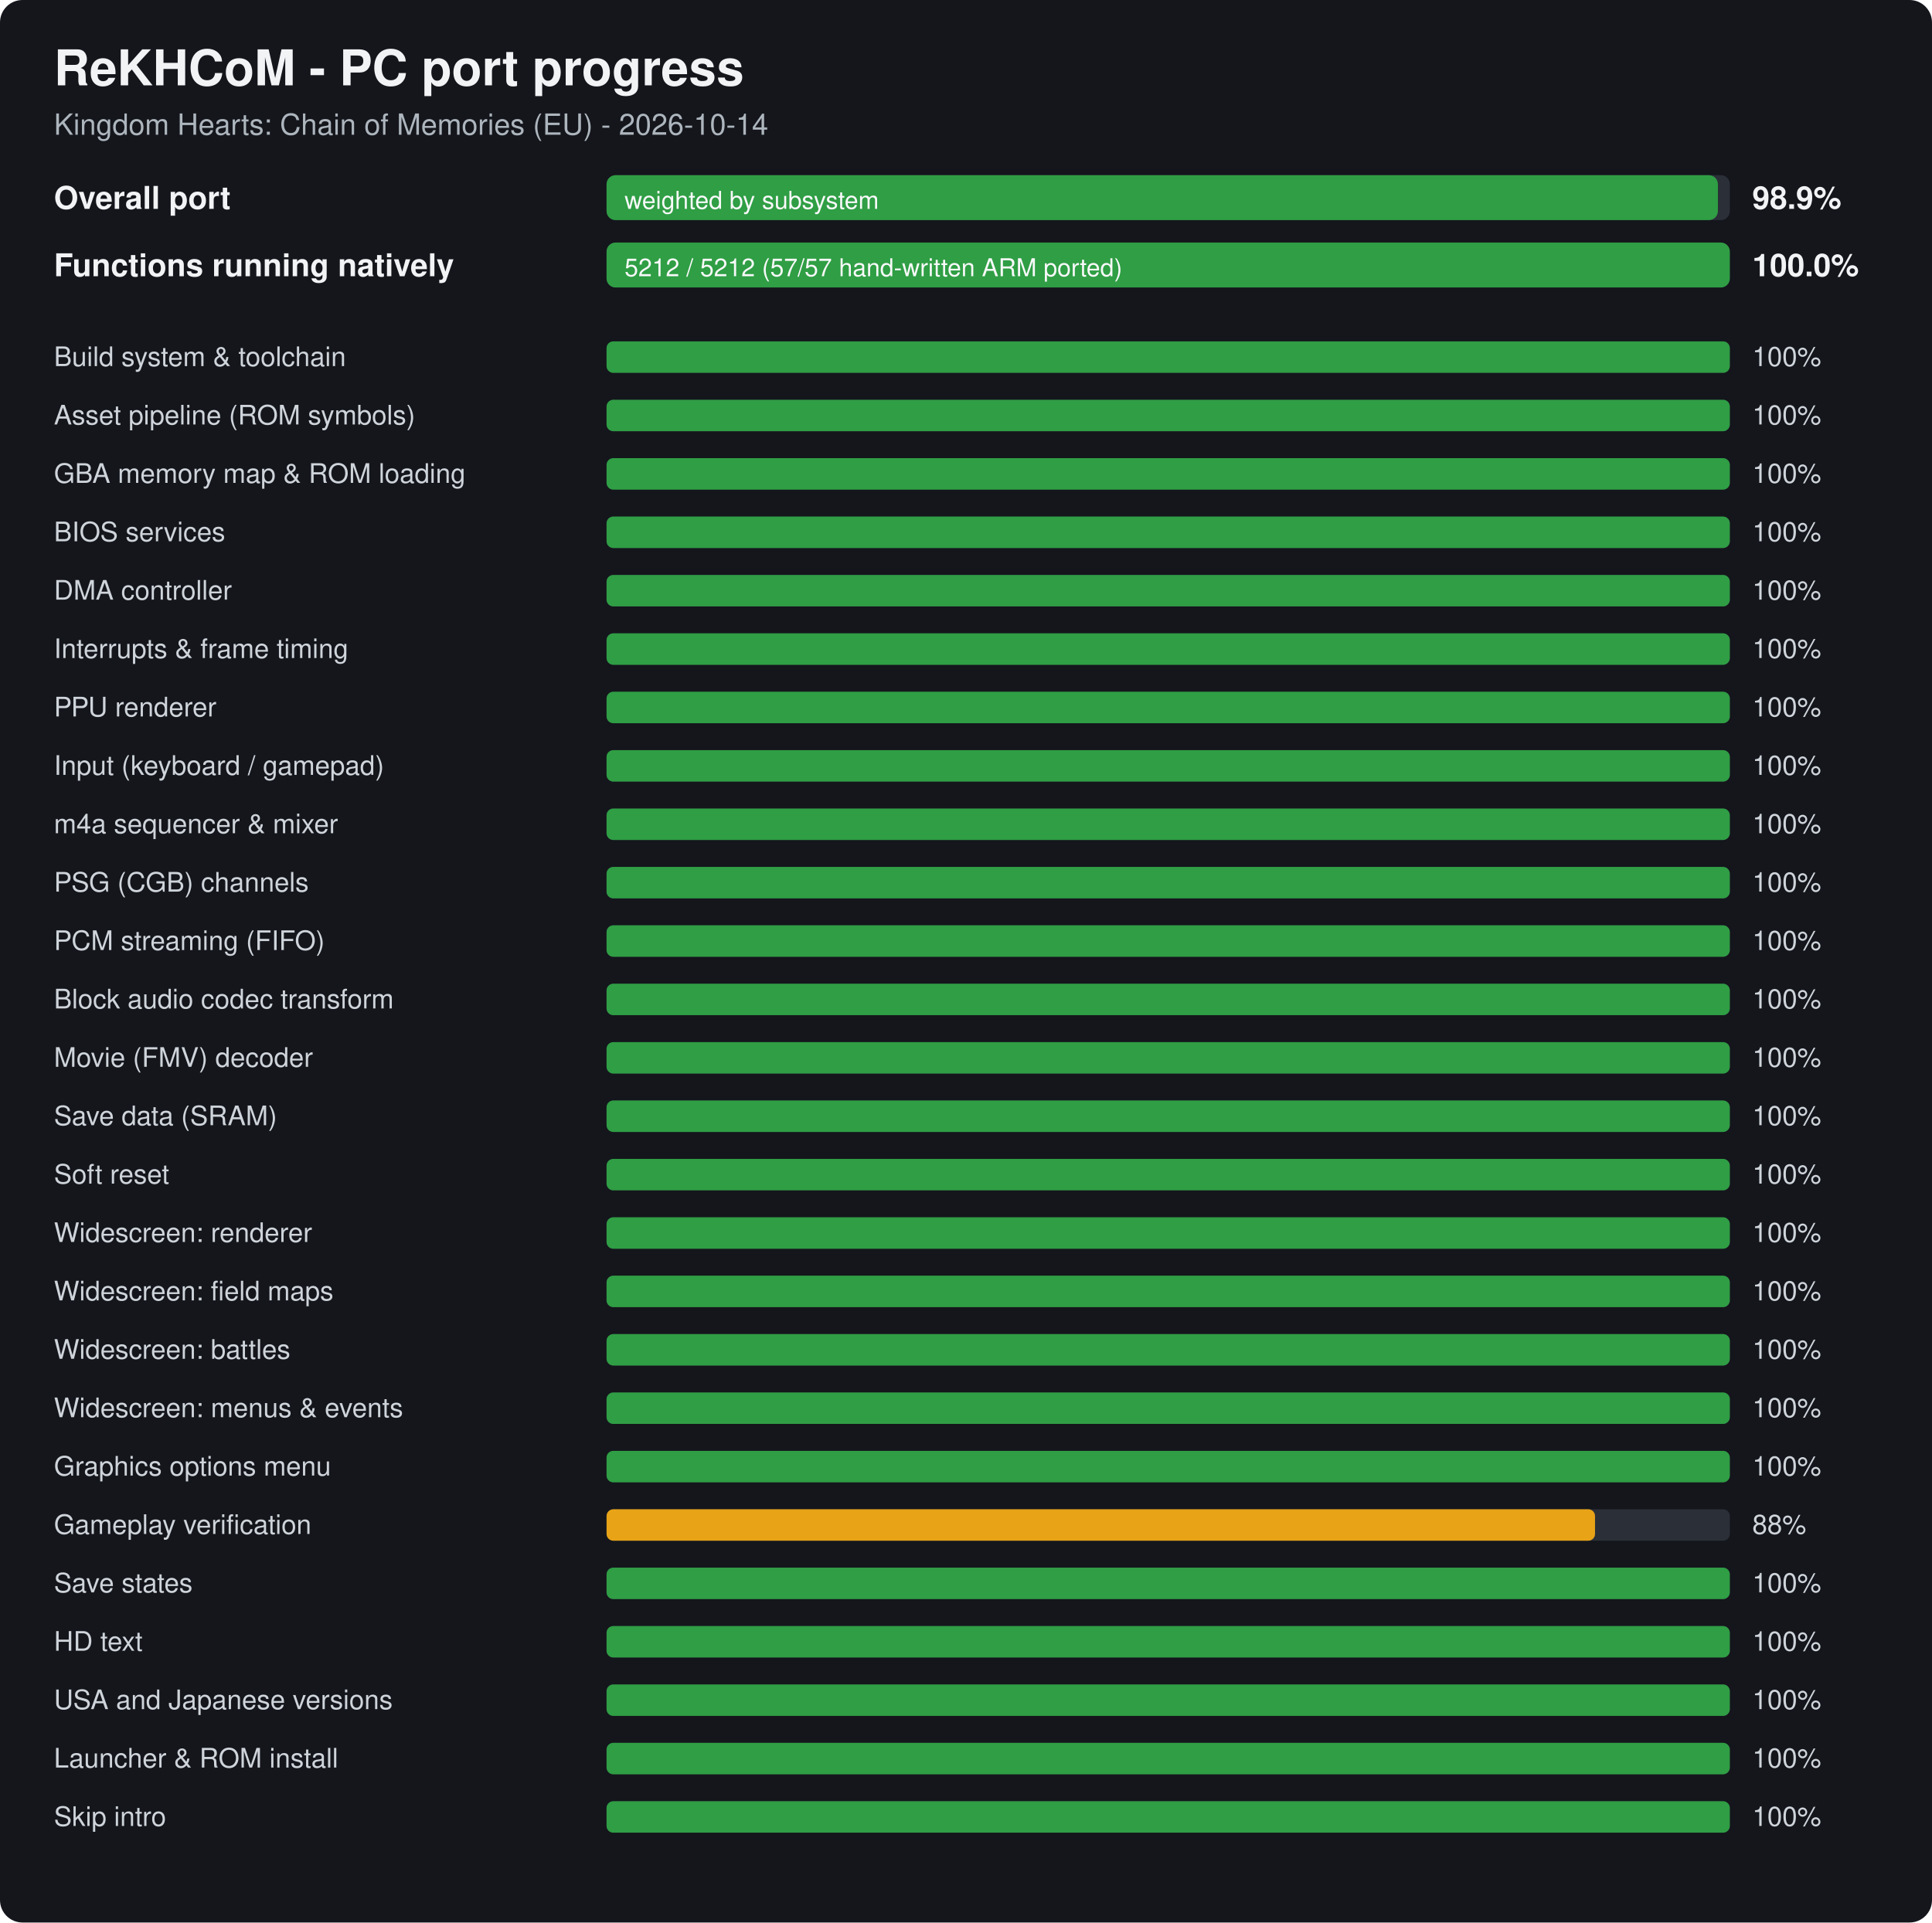
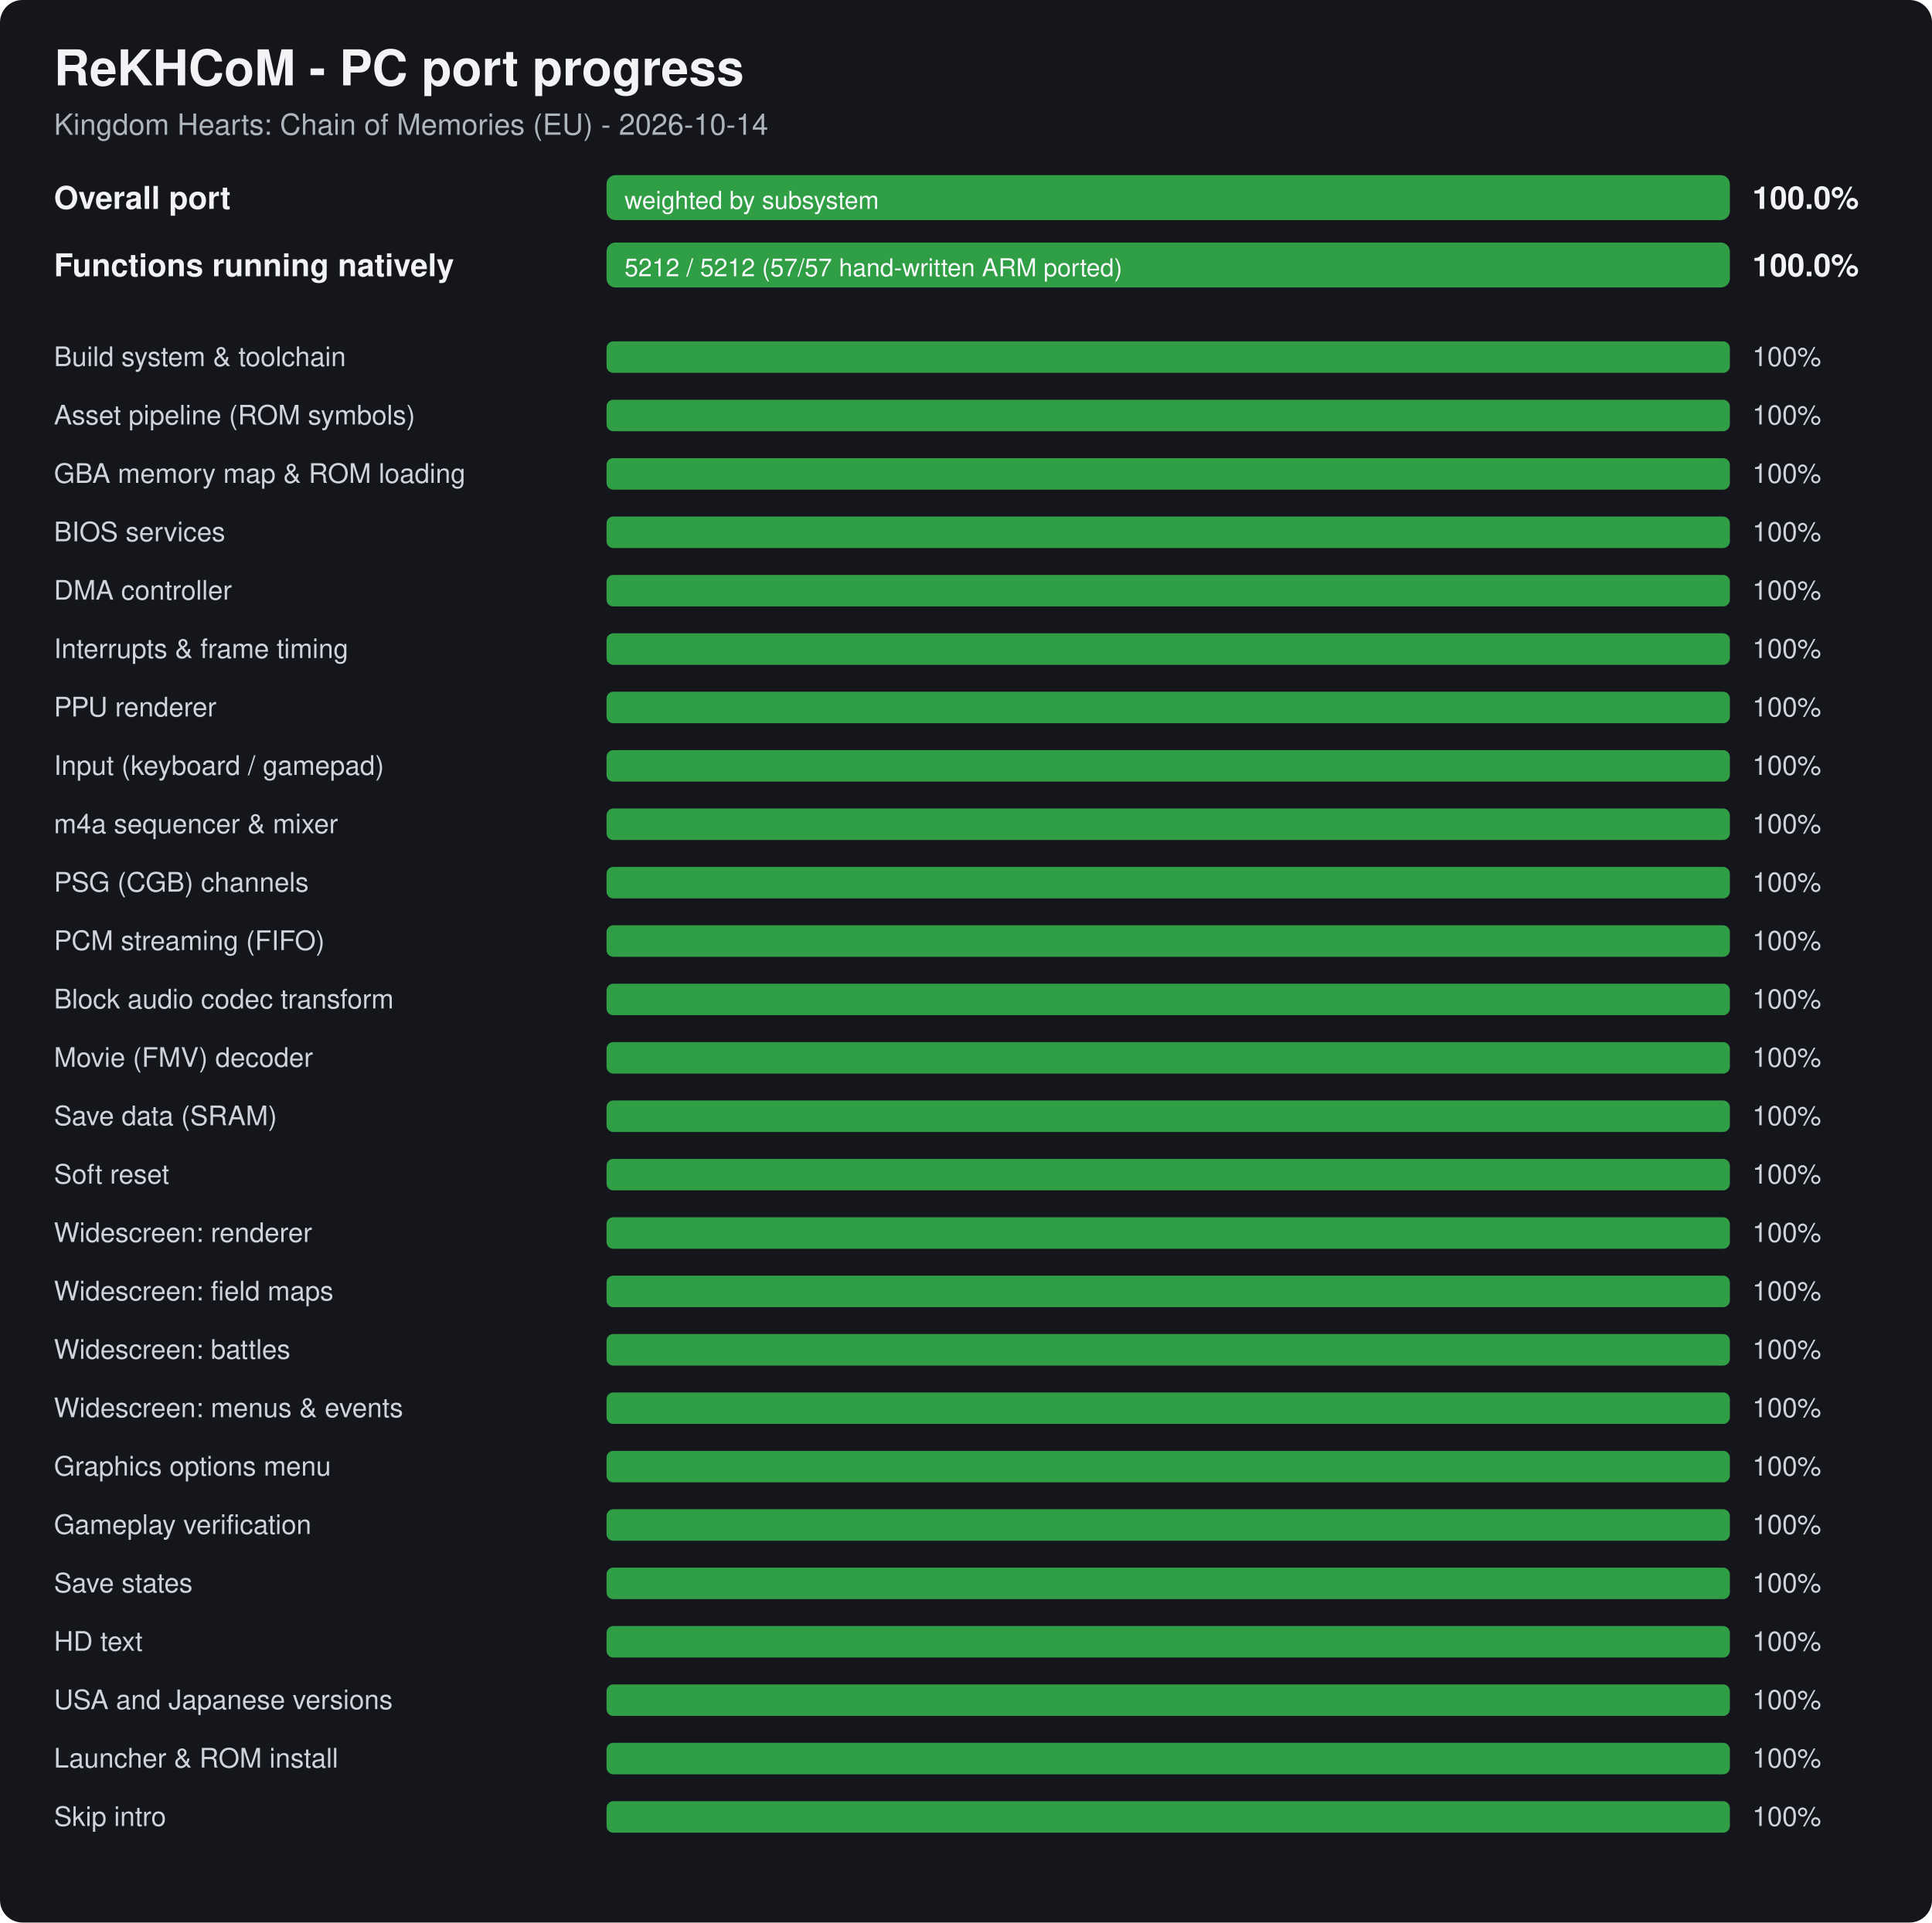
<svg xmlns="http://www.w3.org/2000/svg" width="860" height="856" viewBox="0 0 860 856" font-family="Segoe UI, Helvetica, Arial, sans-serif">
  <rect width="860" height="856" rx="10" fill="#14161c" />
  <text x="24" y="38" font-size="22" font-weight="700" fill="#f1f3f5">ReKHCoM - PC port progress</text>
  <text x="24" y="60" font-size="13" fill="#adb5bd">Kingdom Hearts: Chain of Memories (EU) - 2026-10-14</text>
  <text x="24" y="93" font-size="14" font-weight="600" fill="#f1f3f5">Overall port</text>
  <rect x="270" y="78" width="500" height="20" rx="4" fill="#2b2f38" />
-   <rect x="270" y="78" width="494.7" height="20" rx="4" fill="#2f9e44" />
-   <text x="780" y="93" font-size="14" font-weight="700" fill="#f1f3f5">98.9%</text>
+   <rect x="270" y="78" width="500.0" height="20" rx="4" fill="#2f9e44" />
+   <text x="780" y="93" font-size="14" font-weight="700" fill="#f1f3f5">100.0%</text>
  <text x="278" y="93" font-size="11" fill="#f8f9fa">weighted by subsystem</text>
  <text x="24" y="123" font-size="14" font-weight="600" fill="#f1f3f5">Functions running natively</text>
  <rect x="270" y="108" width="500" height="20" rx="4" fill="#2b2f38" />
  <rect x="270" y="108" width="500.0" height="20" rx="4" fill="#2f9e44" />
  <text x="780" y="123" font-size="14" font-weight="700" fill="#f1f3f5">100.0%</text>
  <text x="278" y="123" font-size="11" fill="#f8f9fa">5212 / 5212 (57/57 hand-written ARM ported)</text>
  <text x="24" y="163" font-size="12" fill="#ced4da">Build system &amp; toolchain</text>
  <rect x="270" y="152" width="500" height="14" rx="3" fill="#2b2f38" />
  <rect x="270" y="152" width="500.0" height="14" rx="3" fill="#2f9e44" />
  <text x="780" y="163" font-size="12" fill="#ced4da">100%</text>
  <text x="24" y="189" font-size="12" fill="#ced4da">Asset pipeline (ROM symbols)</text>
  <rect x="270" y="178" width="500" height="14" rx="3" fill="#2b2f38" />
  <rect x="270" y="178" width="500.0" height="14" rx="3" fill="#2f9e44" />
  <text x="780" y="189" font-size="12" fill="#ced4da">100%</text>
  <text x="24" y="215" font-size="12" fill="#ced4da">GBA memory map &amp; ROM loading</text>
  <rect x="270" y="204" width="500" height="14" rx="3" fill="#2b2f38" />
  <rect x="270" y="204" width="500.0" height="14" rx="3" fill="#2f9e44" />
  <text x="780" y="215" font-size="12" fill="#ced4da">100%</text>
  <text x="24" y="241" font-size="12" fill="#ced4da">BIOS services</text>
  <rect x="270" y="230" width="500" height="14" rx="3" fill="#2b2f38" />
  <rect x="270" y="230" width="500.0" height="14" rx="3" fill="#2f9e44" />
  <text x="780" y="241" font-size="12" fill="#ced4da">100%</text>
  <text x="24" y="267" font-size="12" fill="#ced4da">DMA controller</text>
  <rect x="270" y="256" width="500" height="14" rx="3" fill="#2b2f38" />
  <rect x="270" y="256" width="500.0" height="14" rx="3" fill="#2f9e44" />
  <text x="780" y="267" font-size="12" fill="#ced4da">100%</text>
  <text x="24" y="293" font-size="12" fill="#ced4da">Interrupts &amp; frame timing</text>
  <rect x="270" y="282" width="500" height="14" rx="3" fill="#2b2f38" />
  <rect x="270" y="282" width="500.0" height="14" rx="3" fill="#2f9e44" />
  <text x="780" y="293" font-size="12" fill="#ced4da">100%</text>
  <text x="24" y="319" font-size="12" fill="#ced4da">PPU renderer</text>
  <rect x="270" y="308" width="500" height="14" rx="3" fill="#2b2f38" />
  <rect x="270" y="308" width="500.0" height="14" rx="3" fill="#2f9e44" />
  <text x="780" y="319" font-size="12" fill="#ced4da">100%</text>
  <text x="24" y="345" font-size="12" fill="#ced4da">Input (keyboard / gamepad)</text>
  <rect x="270" y="334" width="500" height="14" rx="3" fill="#2b2f38" />
  <rect x="270" y="334" width="500.0" height="14" rx="3" fill="#2f9e44" />
  <text x="780" y="345" font-size="12" fill="#ced4da">100%</text>
  <text x="24" y="371" font-size="12" fill="#ced4da">m4a sequencer &amp; mixer</text>
  <rect x="270" y="360" width="500" height="14" rx="3" fill="#2b2f38" />
  <rect x="270" y="360" width="500.0" height="14" rx="3" fill="#2f9e44" />
  <text x="780" y="371" font-size="12" fill="#ced4da">100%</text>
  <text x="24" y="397" font-size="12" fill="#ced4da">PSG (CGB) channels</text>
  <rect x="270" y="386" width="500" height="14" rx="3" fill="#2b2f38" />
  <rect x="270" y="386" width="500.0" height="14" rx="3" fill="#2f9e44" />
  <text x="780" y="397" font-size="12" fill="#ced4da">100%</text>
  <text x="24" y="423" font-size="12" fill="#ced4da">PCM streaming (FIFO)</text>
  <rect x="270" y="412" width="500" height="14" rx="3" fill="#2b2f38" />
  <rect x="270" y="412" width="500.0" height="14" rx="3" fill="#2f9e44" />
  <text x="780" y="423" font-size="12" fill="#ced4da">100%</text>
  <text x="24" y="449" font-size="12" fill="#ced4da">Block audio codec transform</text>
  <rect x="270" y="438" width="500" height="14" rx="3" fill="#2b2f38" />
  <rect x="270" y="438" width="500.0" height="14" rx="3" fill="#2f9e44" />
  <text x="780" y="449" font-size="12" fill="#ced4da">100%</text>
  <text x="24" y="475" font-size="12" fill="#ced4da">Movie (FMV) decoder</text>
  <rect x="270" y="464" width="500" height="14" rx="3" fill="#2b2f38" />
  <rect x="270" y="464" width="500.0" height="14" rx="3" fill="#2f9e44" />
  <text x="780" y="475" font-size="12" fill="#ced4da">100%</text>
  <text x="24" y="501" font-size="12" fill="#ced4da">Save data (SRAM)</text>
  <rect x="270" y="490" width="500" height="14" rx="3" fill="#2b2f38" />
  <rect x="270" y="490" width="500.0" height="14" rx="3" fill="#2f9e44" />
  <text x="780" y="501" font-size="12" fill="#ced4da">100%</text>
  <text x="24" y="527" font-size="12" fill="#ced4da">Soft reset</text>
  <rect x="270" y="516" width="500" height="14" rx="3" fill="#2b2f38" />
  <rect x="270" y="516" width="500.0" height="14" rx="3" fill="#2f9e44" />
  <text x="780" y="527" font-size="12" fill="#ced4da">100%</text>
  <text x="24" y="553" font-size="12" fill="#ced4da">Widescreen: renderer</text>
  <rect x="270" y="542" width="500" height="14" rx="3" fill="#2b2f38" />
  <rect x="270" y="542" width="500.0" height="14" rx="3" fill="#2f9e44" />
  <text x="780" y="553" font-size="12" fill="#ced4da">100%</text>
  <text x="24" y="579" font-size="12" fill="#ced4da">Widescreen: field maps</text>
  <rect x="270" y="568" width="500" height="14" rx="3" fill="#2b2f38" />
  <rect x="270" y="568" width="500.0" height="14" rx="3" fill="#2f9e44" />
  <text x="780" y="579" font-size="12" fill="#ced4da">100%</text>
  <text x="24" y="605" font-size="12" fill="#ced4da">Widescreen: battles</text>
  <rect x="270" y="594" width="500" height="14" rx="3" fill="#2b2f38" />
  <rect x="270" y="594" width="500.0" height="14" rx="3" fill="#2f9e44" />
  <text x="780" y="605" font-size="12" fill="#ced4da">100%</text>
  <text x="24" y="631" font-size="12" fill="#ced4da">Widescreen: menus &amp; events</text>
  <rect x="270" y="620" width="500" height="14" rx="3" fill="#2b2f38" />
  <rect x="270" y="620" width="500.0" height="14" rx="3" fill="#2f9e44" />
  <text x="780" y="631" font-size="12" fill="#ced4da">100%</text>
  <text x="24" y="657" font-size="12" fill="#ced4da">Graphics options menu</text>
  <rect x="270" y="646" width="500" height="14" rx="3" fill="#2b2f38" />
  <rect x="270" y="646" width="500.0" height="14" rx="3" fill="#2f9e44" />
  <text x="780" y="657" font-size="12" fill="#ced4da">100%</text>
  <text x="24" y="683" font-size="12" fill="#ced4da">Gameplay verification</text>
  <rect x="270" y="672" width="500" height="14" rx="3" fill="#2b2f38" />
-   <rect x="270" y="672" width="440.0" height="14" rx="3" fill="#e8a317" />
-   <text x="780" y="683" font-size="12" fill="#ced4da">88%</text>
+   <rect x="270" y="672" width="500.0" height="14" rx="3" fill="#2f9e44" />
+   <text x="780" y="683" font-size="12" fill="#ced4da">100%</text>
  <text x="24" y="709" font-size="12" fill="#ced4da">Save states</text>
  <rect x="270" y="698" width="500" height="14" rx="3" fill="#2b2f38" />
  <rect x="270" y="698" width="500.0" height="14" rx="3" fill="#2f9e44" />
  <text x="780" y="709" font-size="12" fill="#ced4da">100%</text>
  <text x="24" y="735" font-size="12" fill="#ced4da">HD text</text>
  <rect x="270" y="724" width="500" height="14" rx="3" fill="#2b2f38" />
  <rect x="270" y="724" width="500.0" height="14" rx="3" fill="#2f9e44" />
  <text x="780" y="735" font-size="12" fill="#ced4da">100%</text>
  <text x="24" y="761" font-size="12" fill="#ced4da">USA and Japanese versions</text>
  <rect x="270" y="750" width="500" height="14" rx="3" fill="#2b2f38" />
  <rect x="270" y="750" width="500.0" height="14" rx="3" fill="#2f9e44" />
  <text x="780" y="761" font-size="12" fill="#ced4da">100%</text>
  <text x="24" y="787" font-size="12" fill="#ced4da">Launcher &amp; ROM install</text>
  <rect x="270" y="776" width="500" height="14" rx="3" fill="#2b2f38" />
  <rect x="270" y="776" width="500.0" height="14" rx="3" fill="#2f9e44" />
  <text x="780" y="787" font-size="12" fill="#ced4da">100%</text>
  <text x="24" y="813" font-size="12" fill="#ced4da">Skip intro</text>
  <rect x="270" y="802" width="500" height="14" rx="3" fill="#2b2f38" />
  <rect x="270" y="802" width="500.0" height="14" rx="3" fill="#2f9e44" />
  <text x="780" y="813" font-size="12" fill="#ced4da">100%</text>
</svg>
